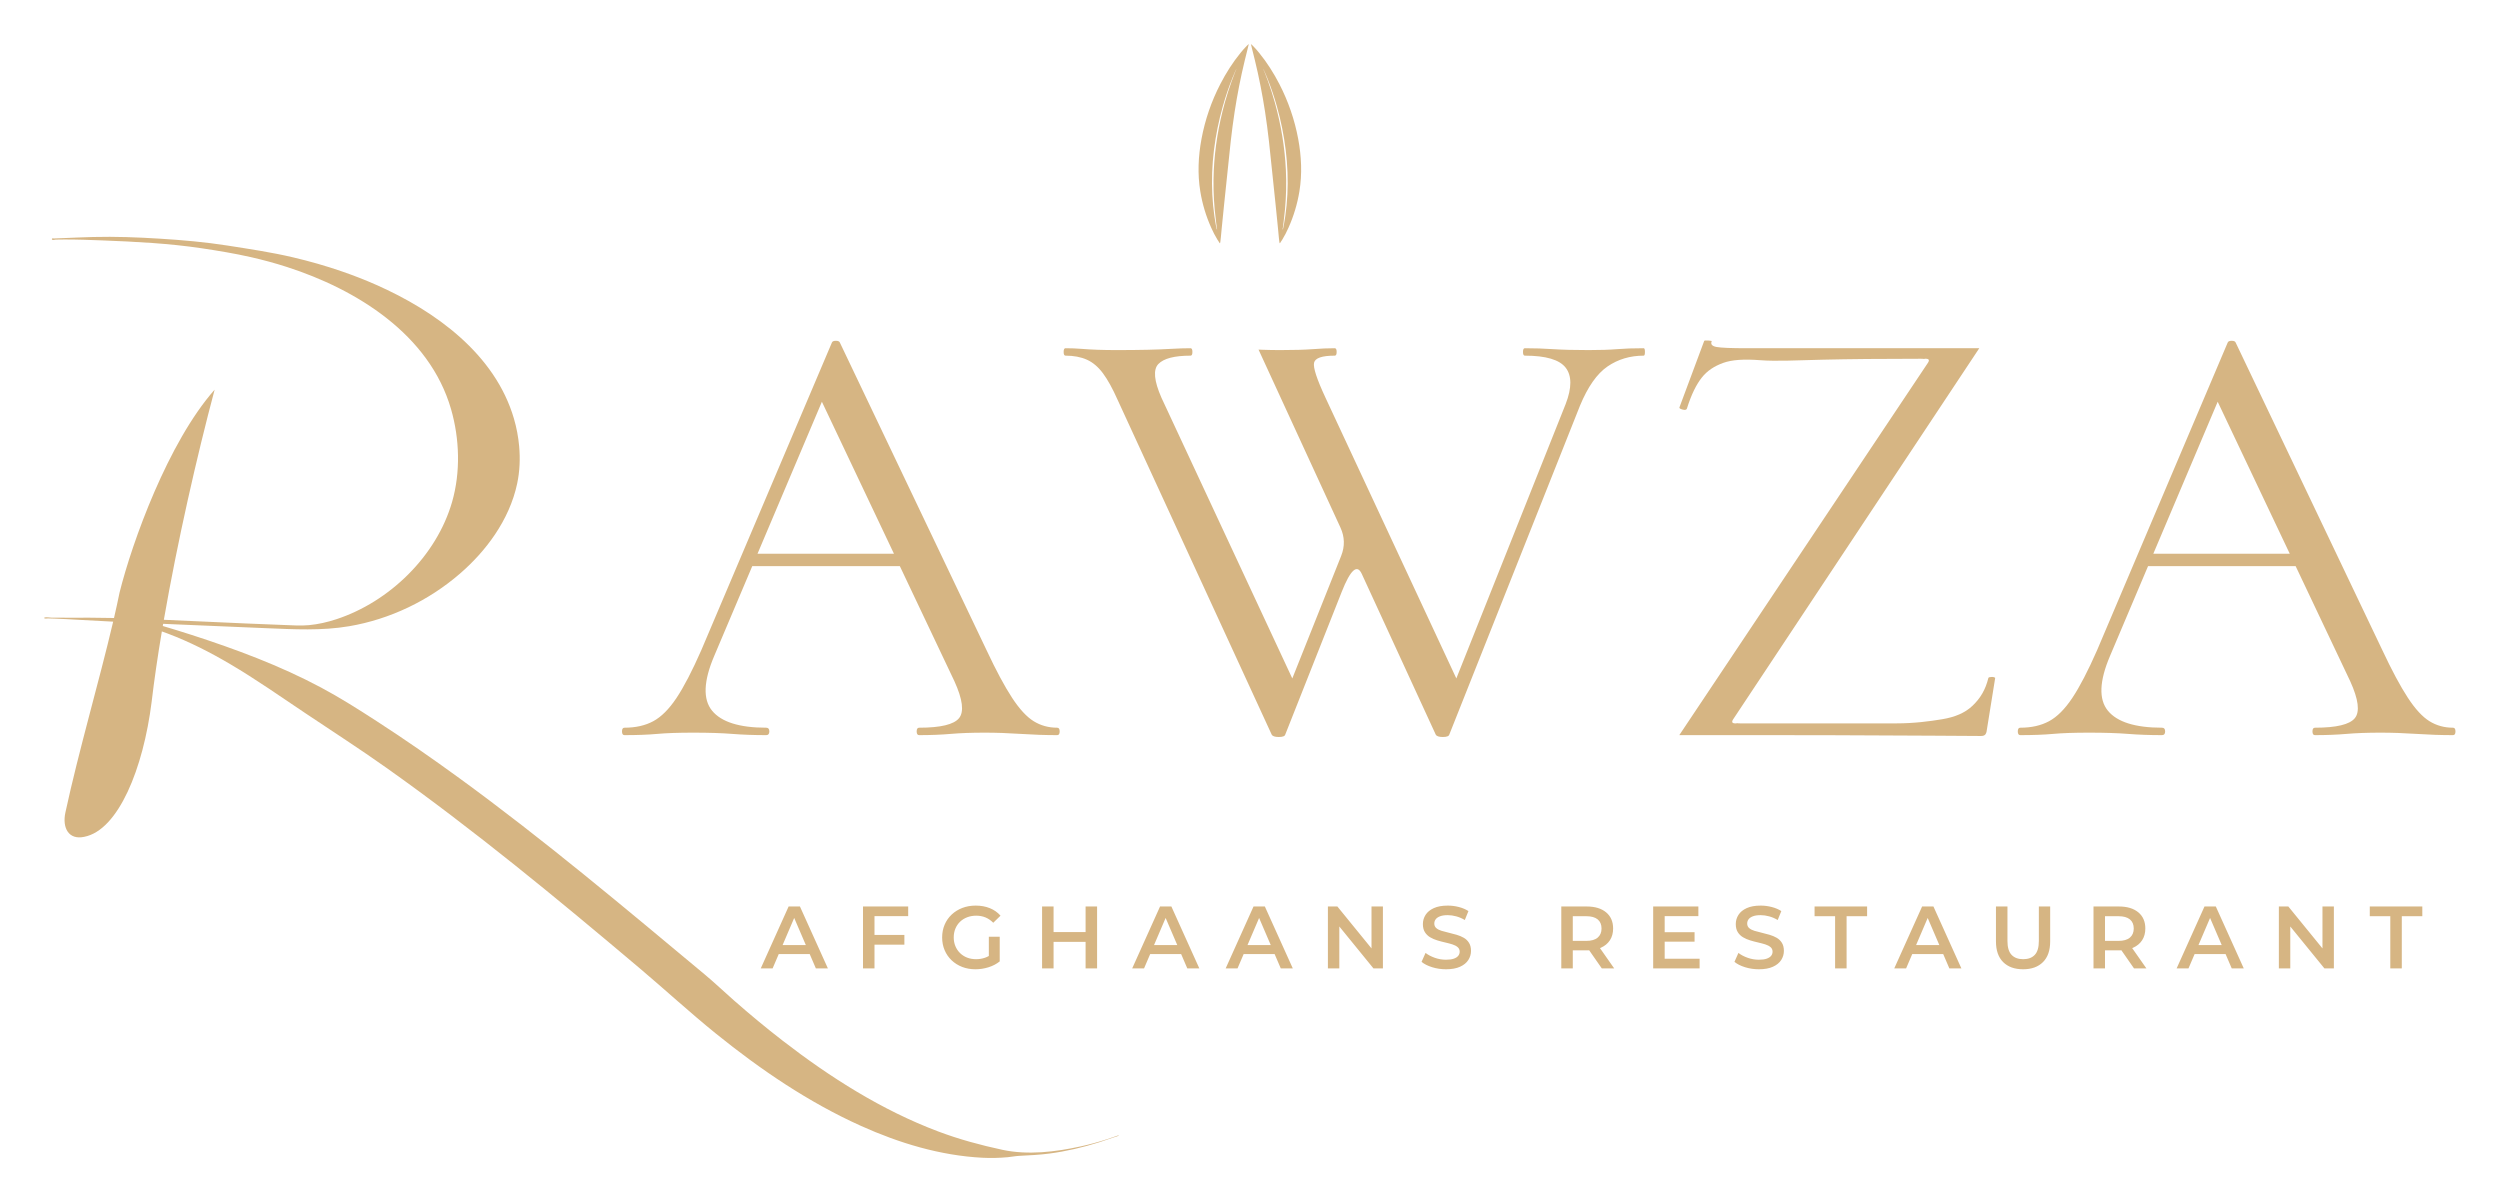
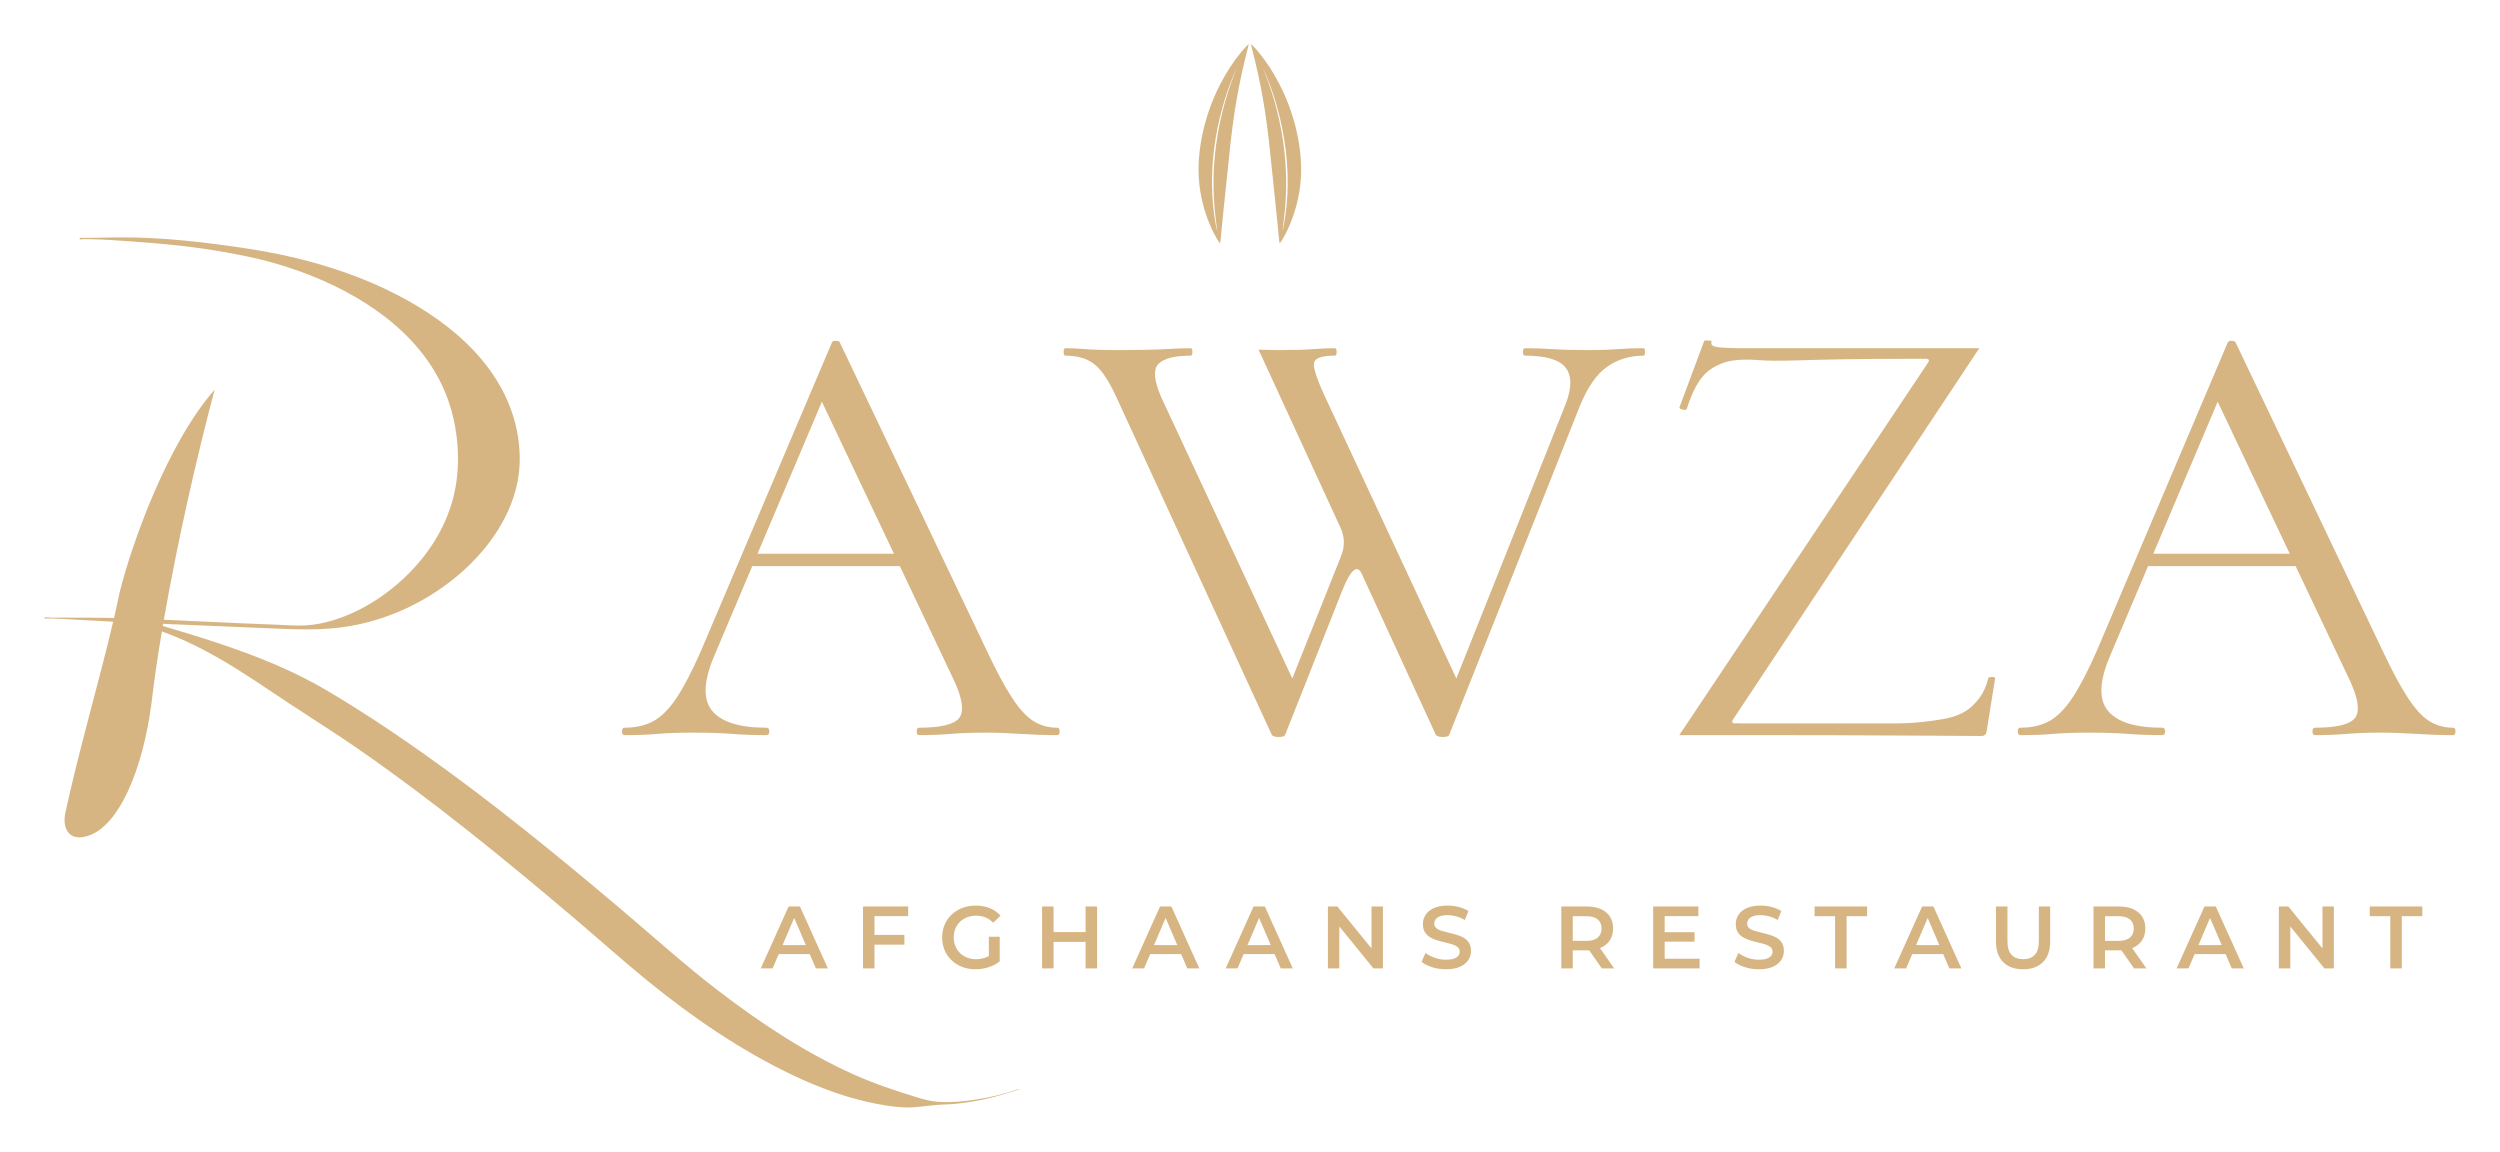
- <svg xmlns="http://www.w3.org/2000/svg" version="1.1" viewBox="0 0 4523 2176" width="1130.75px" height="544px">
+ <svg xmlns="http://www.w3.org/2000/svg" version="1.1" viewBox="0 0 4523 2084" width="1130.75px" height="521px">
  <g id="SYMBOL">
    <path id="LANCET" fill="#D6B583" fill-rule="nonzero" d="M2207.22,440c-0.88,0.13 -1.18,-1.32 -1.72,-2.02c-0.75,-0.97 -2.14,-3.14 -2.79,-4.18c-4.34,-6.95 -8.01,-14.33 -11.37,-21.79c-9.39,-20.86 -16.05,-43 -19.74,-65.58c-5.19,-31.71 -3.7,-63.67 2.16,-95.18c6.41,-34.48 17.94,-67.99 34.03,-99.14c10.28,-19.9 22.36,-39.02 36.53,-56.39c3.51,-4.3 7.13,-8.56 11.07,-12.47c0.12,-0.11 3.4,-3.37 3.67,-3.24c0.7,0.33 -0.26,1.53 -0.41,2.29c-0.19,0.93 -0.82,3.55 -1.04,4.47c-1.79,7.38 -3.7,14.74 -5.49,22.12c-7.52,30.91 -13.6,62.13 -18.45,93.57c-5.42,35.13 -9.01,70.43 -12.56,105.78c-2.12,21.07 -4.39,42.12 -6.6,63.17c-1.43,13.64 -2.8,27.29 -4.12,40.94c-0.89,9.19 -2.38,27.53 -3.17,27.65zM2201.7,415.1c0.8,-0.08 -0.07,-1.6 -0.14,-2.4c-0.29,-3.2 -0.83,-6.39 -1.24,-9.57c-1.04,-8.03 -1.97,-16.07 -2.7,-24.13c-2.16,-23.68 -2.74,-47.51 -1.61,-71.27c1.97,-41.19 8.8,-82.26 19.9,-121.96c3.74,-13.37 7.99,-26.6 12.73,-39.66c1.66,-4.57 3.39,-9.12 5.15,-13.65c0.01,-0.02 1.76,-4.5 1.76,-4.52c0.28,-0.76 1.58,-2 0.82,-2.28c-0.11,-0.04 -2.05,4.39 -2.06,4.41c-1.63,3.71 -3.19,7.46 -4.7,11.23c-6.71,16.73 -12.47,33.84 -17.35,51.18c-14.56,51.72 -21.69,105.93 -18.94,159.66c0.67,13.07 1.9,26.12 3.77,39.08c1.15,7.97 3.78,23.97 4.59,23.88zM2312.06,412.36c-1.33,-13.65 -2.7,-27.3 -4.12,-40.94c-2.2,-21.06 -4.48,-42.11 -6.6,-63.17c-3.55,-35.36 -7.14,-70.65 -12.56,-105.78c-4.85,-31.44 -10.93,-62.66 -18.45,-93.57c-1.79,-7.38 -3.7,-14.74 -5.49,-22.12c-0.22,-0.92 -0.86,-3.54 -1.04,-4.47c-0.15,-0.76 -1.11,-1.96 -0.41,-2.29c0.27,-0.13 3.55,3.13 3.67,3.24c3.94,3.92 7.57,8.17 11.07,12.47c14.16,17.37 26.25,36.49 36.53,56.39c16.09,31.16 27.61,64.67 34.03,99.14c5.86,31.51 7.36,63.47 2.16,95.18c-3.7,22.57 -10.35,44.72 -19.74,65.58c-3.36,7.46 -7.03,14.84 -11.37,21.79c-0.65,1.04 -2.04,3.21 -2.79,4.18c-0.54,0.7 -0.85,2.15 -1.72,2.02c-0.79,-0.12 -2.27,-18.46 -3.17,-27.65zM2325.34,391.22c1.87,-12.96 3.11,-26.01 3.77,-39.08c2.74,-53.73 -4.39,-107.93 -18.94,-159.66c-4.88,-17.35 -10.64,-34.46 -17.35,-51.18c-1.51,-3.77 -3.07,-7.52 -4.7,-11.23c-0.01,-0.01 -1.95,-4.45 -2.06,-4.41c-0.76,0.28 0.54,1.52 0.82,2.28c0.01,0.02 1.76,4.5 1.76,4.52c1.77,4.53 3.49,9.08 5.15,13.65c4.74,13.05 9,26.28 12.73,39.66c11.1,39.7 17.93,80.78 19.9,121.96c1.13,23.76 0.55,47.58 -1.61,71.27c-0.73,8.06 -1.66,16.11 -2.7,24.13c-0.41,3.18 -0.95,6.37 -1.24,9.57c-0.07,0.8 -0.94,2.32 -0.14,2.4c0.81,0.08 3.44,-15.91 4.59,-23.88z" />
  </g>
  <g id="WORDMARK">
-     <path id="LETTER_R" fill="#D6B583" fill-rule="nonzero" d="M100.82,433.48c-2.16,0.05 -4.63,1.3 -6.47,0.18c-0.6,-0.36 -0.63,-1.7 -0.06,-2.1c0.89,-0.62 2.16,-0.07 3.24,-0.11c4.31,-0.15 8.63,-0.31 12.94,-0.49c19.43,-0.78 38.86,-1.69 58.3,-2.19c39.99,-1.03 80.04,0.54 119.95,3.01c41.03,2.54 82.17,6.09 122.8,12.47c39.81,6.25 79.54,12.13 118.8,21.37c29.92,7.04 59.52,15.48 88.57,25.52c20.97,7.24 41.67,15.31 61.96,24.29c106.6,47.18 214.9,124.96 249.01,242.12c4.72,16.21 7.87,32.86 9.39,49.67c2.05,22.61 1.12,45.35 -3.57,67.59c-6.97,33.08 -21.4,64.27 -40.21,92.25c-17.74,26.37 -39.38,50.04 -63.4,70.82c-56.5,48.89 -126.56,82.49 -200.26,95.07c-49.89,8.51 -100.28,5.56 -150.57,3.55c-60.37,-2.42 -120.73,-5.12 -181.1,-7.65c-1.66,-0.07 -3.32,-0.14 -4.98,-0.21c-0.22,1.31 -0.45,2.62 -0.67,3.92c17.36,5.15 34.67,10.46 51.91,16.03c80.13,25.92 159.9,55.54 234.33,95.24c34.6,18.45 67.79,39.57 100.7,60.85c51.19,33.11 101.25,67.94 150.52,103.83c152.88,111.38 297.47,233.21 442.71,354.21c18.28,15.23 35.53,31.72 53.4,47.42c28.58,25.1 57.86,49.41 87.95,72.67c85.98,66.46 179.38,125.76 281.43,164.23c37.77,14.24 76.59,24.71 116.03,33.18c46.21,9.93 96.13,3.86 141.95,-6.21c15.58,-3.42 30.97,-7.65 46.15,-12.54c5.43,-1.75 10.82,-3.58 16.2,-5.48c1.07,-0.38 2.15,-0.76 3.22,-1.15c1.09,-0.39 4.43,-1.11 3.44,-0.51c-2.66,1.64 -6.71,2.44 -9.66,3.49c-8.6,3.05 -17.25,5.98 -25.95,8.73c-29.45,9.3 -59.57,16.41 -90.2,20.46c-18.26,2.41 -36.47,3.19 -54.84,4.17c-6.95,0.37 -13.85,1.81 -20.78,2.45c-15.15,1.39 -30.36,1.75 -45.56,0.97c-76.26,-3.92 -150.69,-26.5 -219.99,-57.72c-94.67,-42.65 -181.46,-101.67 -262.03,-166.75c-47.03,-37.99 -91.56,-79.03 -137.76,-118.04c-149.03,-125.85 -299.71,-250.39 -458.94,-363.24c-47.9,-33.95 -97.2,-65.66 -145.95,-98.33c-45.08,-30.21 -89.55,-61.41 -136.32,-88.99c-36.13,-21.31 -73.65,-40.42 -112.93,-55.26c-3.55,-1.34 -7.12,-2.64 -10.7,-3.9c-7.51,44.76 -13.83,87.84 -18.51,127.63c-15,120 -60,232 -122,244c-28,6 -40,-16 -34,-44c23.98,-111.32 61.15,-237.31 86.41,-345.31c-21,-1 -41.99,-2.09 -62.99,-3.35c-14,-0.84 -28.01,-1.61 -42.03,-2.12c-4.31,-0.16 -8.63,-0.29 -12.94,-0.39c-2.16,-0.05 -4.51,0.76 -6.47,-0.13c-0.42,-0.19 -0.4,-1.22 0.03,-1.4c2.99,-1.24 9.65,0.13 12.95,0.16c9.71,0.09 19.43,0.11 29.14,0.1c26.99,-0.01 53.98,-0.2 80.97,0.49c0.96,0.02 1.91,0.05 2.87,0.08c3.65,-15.82 7.03,-31.23 10.07,-46.14c23,-92 88,-272 172,-367c-32.1,120.36 -67.39,275.31 -91.89,416.33c49.85,2.11 99.7,4.62 149.53,6.7c22.63,0.94 45.27,1.86 67.9,2.72c14.97,0.56 30.03,1.66 44.98,0.29c16.92,-1.55 33.63,-5.44 49.76,-10.73c96.09,-31.56 181.25,-114.41 209.36,-212.34c15.48,-53.93 13.55,-114.04 -1.94,-167.75c-38.94,-134.97 -170.75,-216.61 -297.24,-257.29c-21.38,-6.88 -43.07,-12.76 -64.97,-17.73c-29.26,-6.64 -59.15,-11.56 -88.82,-15.99c-59.75,-8.92 -119.81,-11.95 -180.1,-14.27c-22.62,-0.87 -45.25,-1.7 -67.9,-1.66c-5.39,0.01 -10.79,0.07 -16.18,0.2z" />
+     <path id="LETTER_R" fill="#D6B583" fill-rule="nonzero" d="M150.63,432.62c-2.1,0 -4.55,1.17 -6.3,0.02c-0.58,-0.39 -0.58,-1.71 0,-2.1c0.87,-0.59 2.1,-0.02 3.15,-0.03c4.21,-0.04 8.41,-0.1 12.62,-0.16c18.95,-0.29 37.89,-0.78 56.84,-0.88c78.2,-0.42 155.82,8.92 232.98,20.66c36.78,5.6 73.29,13.09 109.23,22.74c29.02,7.79 57.67,16.97 85.72,27.72c18.25,6.99 36.24,14.65 53.88,23.05c102.49,48.75 204.21,127.56 233.49,242.6c4.38,17.2 7,34.86 7.82,52.59c1.08,23.5 -1.42,46.89 -7.67,69.58c-9,32.67 -25.04,63.11 -45.12,90.3c-18.27,24.73 -39.94,46.91 -63.73,66.36c-54.54,44.61 -120.62,75.44 -190.08,87.59c-50.7,8.87 -101.94,5.85 -153.07,3.8c-60.92,-2.44 -121.82,-5.17 -182.74,-7.72c-0.82,-0.03 -1.64,-0.07 -2.47,-0.1c-0.22,1.3 -0.45,2.6 -0.67,3.89c14.78,4.31 29.53,8.68 44.24,13.22c72.28,22.31 144.65,46.88 212.19,81.28c29.56,15.05 57.92,32.44 86.04,49.98c44.73,27.91 88.46,57.38 131.45,87.89c123.32,87.52 240.65,183.23 356,280.91c58.74,49.74 115.82,101.38 177.03,148.11c76.01,58.03 156.78,111.45 244.29,150.58c36.53,16.34 74.25,28.84 112.47,40.53c12.34,3.77 25.86,7.55 38.79,8.38c29.05,1.86 59.68,-1.98 88.15,-7.5c13.04,-2.52 25.95,-5.7 38.67,-9.51c4.9,-1.47 9.76,-3.03 14.6,-4.69c0.97,-0.33 1.93,-0.67 2.9,-1.01c0.98,-0.35 3.99,-0.92 3.11,-0.36c-2.32,1.47 -6.09,2.16 -8.69,3.05c-7.75,2.65 -15.56,5.12 -23.42,7.4c-26.6,7.72 -53.86,13.23 -81.43,16.03c-11.29,1.15 -22.57,1.31 -33.88,2.07c-20.18,1.35 -39.65,5.45 -60.04,4.64c-23.15,-0.92 -46.41,-5.09 -68.95,-10.28c-46.26,-10.65 -90.9,-27.69 -133.72,-48.04c-93.92,-44.63 -181.73,-104.79 -262.26,-170.33c-45.21,-36.8 -88.65,-75.88 -133.11,-113.59c-124.7,-105.75 -251.62,-209.41 -385.88,-302.87c-42.32,-29.46 -85.94,-56.79 -128.97,-85.17c-41.46,-27.35 -82.27,-55.77 -125.28,-80.67c-31.7,-18.35 -64.57,-34.74 -98.89,-47.6c-2.35,-0.88 -4.71,-1.74 -7.08,-2.58c-7.5,44.75 -13.83,87.82 -18.51,127.6c-15,120 -60,232 -122,244c-28,6 -40,-16 -34,-44c23.97,-111.31 61.14,-237.28 86.4,-345.27c-21.52,-1.01 -43.04,-2.13 -64.56,-3.43c-13.64,-0.83 -27.29,-1.59 -40.94,-2.09c-4.2,-0.15 -8.4,-0.28 -12.61,-0.38c-2.1,-0.05 -4.4,0.76 -6.3,-0.13c-0.42,-0.2 -0.4,-1.22 0.03,-1.4c2.87,-1.22 9.44,0.13 12.61,0.15c8.41,0.07 16.82,0.09 25.24,0.09c26.3,-0.02 52.59,-0.27 78.89,0.33c3.07,0.07 6.13,0.14 9.2,0.22c3.65,-15.8 7.03,-31.2 10.06,-46.09c23,-92 88,-272 172,-367c-32.09,120.35 -67.38,275.28 -91.89,416.29c44.61,1.93 89.22,4.2 133.81,6.08c24.15,1.02 48.3,2.02 72.46,2.95c16.66,0.64 33.53,2.07 50.19,1.15c17.57,-0.96 35,-4.69 51.77,-9.91c28.28,-8.81 55.06,-22.25 79.67,-38.66c61.72,-41.16 112.87,-102.81 133.58,-174.79c14.18,-49.3 13.55,-103.42 1.93,-153.18c-3.84,-16.47 -9.1,-32.61 -15.77,-48.16c-45.97,-107.1 -152.08,-175.51 -257.76,-214.37c-19.52,-7.18 -39.37,-13.47 -59.43,-18.95c-25.28,-6.91 -50.8,-11.88 -76.55,-16.62c-58.97,-10.87 -118.12,-16.24 -177.87,-20.43c-22,-1.54 -44.02,-3.04 -66.07,-3.57c-5.25,-0.13 -10.51,-0.2 -15.76,-0.22z" />
    <path id="LETTER_A_1" fill="#D6B583" fill-rule="nonzero" d="M1627.99,1024.25h-267l-68.79,162.4c-19.41,45.55 -20.72,78.59 -3.92,99.12c16.8,20.53 49.47,30.8 98,30.8c3.73,0 5.6,2.24 5.6,6.72c0,4.48 -1.87,6.72 -5.6,6.72c-22.4,0 -42.93,-0.75 -61.6,-2.24c-18.67,-1.49 -42.19,-2.24 -70.56,-2.24c-26.88,0 -48.53,0.75 -64.96,2.24c-16.43,1.49 -36.21,2.24 -59.36,2.24c-2.99,0 -4.48,-2.24 -4.48,-6.72c0,-4.48 1.49,-6.72 4.48,-6.72c20.16,0 37.52,-3.92 52.08,-11.76c14.56,-7.84 28.56,-21.84 42,-42c13.44,-20.16 28.37,-48.91 44.8,-86.24l236.32,-556.64c0.75,-2.24 3.17,-3.36 7.28,-3.36c4.11,0 6.53,1.12 7.28,3.36l265.44,556.64c17.17,36.59 32.48,65.15 45.92,85.68c13.44,20.53 26.51,34.72 39.2,42.56c12.69,7.84 26.88,11.76 42.56,11.76c2.99,0 4.48,2.24 4.48,6.72c0,4.48 -1.49,6.72 -4.48,6.72c-21.65,0 -43.68,-0.75 -66.08,-2.24c-22.4,-1.49 -44.05,-2.24 -64.96,-2.24c-23.89,0 -44.43,0.75 -61.6,2.24c-17.17,1.49 -36.21,2.24 -57.12,2.24c-2.99,0 -4.48,-2.24 -4.48,-6.72c0,-4.48 1.49,-6.72 4.48,-6.72c38.83,0 62.91,-5.79 72.24,-17.36c9.33,-11.57 6.53,-33.79 -8.4,-66.64zM1370.48,1001.85h246.89l-130.4,-275.02z" />
    <path id="LETTER_W" fill="#D6B583" fill-rule="nonzero" d="M2427.58,1070.44l-102.27,258.45c-0.75,2.99 -4.67,4.48 -11.76,4.48c-7.09,0 -11.39,-1.49 -12.88,-4.48l-278.88,-605.92c-8.96,-20.16 -17.73,-36.03 -26.32,-47.6c-8.59,-11.57 -18.29,-19.79 -29.12,-24.64c-10.83,-4.85 -23.71,-7.28 -38.64,-7.28c-2.24,0 -3.36,-2.24 -3.36,-6.72c0,-4.48 1.12,-6.72 3.36,-6.72c9.71,0 19.23,0.37 28.56,1.12c9.33,0.75 19.23,1.31 29.68,1.68c10.45,0.37 21.65,0.56 33.6,0.56c21.65,0 40.51,-0.19 56.56,-0.56c16.05,-0.37 30.43,-0.93 43.12,-1.68c12.69,-0.75 24.27,-1.12 34.72,-1.12c2.24,0 3.36,2.24 3.36,6.72c0,4.48 -1.12,6.72 -3.36,6.72c-29.12,0 -48.53,5.04 -58.24,15.12c-9.71,10.08 -7.84,30.43 5.6,61.04l236.71,507.84l88.4,-221.67c6.91,-17.34 6.47,-34.49 -1.34,-51.44l-106.49,-231.36c-1.14,-2.55 -2.29,-5.04 -3.43,-7.46l-38.21,-83.02c2.47,0.12 4.96,0.22 7.48,0.31c10.08,0.37 20.72,0.56 31.92,0.56c24.64,0 44.24,-0.56 58.8,-1.68c14.56,-1.12 27.81,-1.68 39.76,-1.68c2.24,0 3.36,2.24 3.36,6.72c0,4.48 -1.12,6.72 -3.36,6.72c-23.15,0 -35.65,4.29 -37.52,12.88c-1.87,8.59 5.04,29.68 20.72,63.28l236.69,507.81l197.87,-496.61c11.2,-29.12 11.2,-50.96 0,-65.52c-11.2,-14.56 -35.84,-21.84 -73.92,-21.84c-2.24,0 -3.36,-2.24 -3.36,-6.72c0,-4.48 1.12,-6.72 3.36,-6.72c17.17,0 34.16,0.56 50.96,1.68c16.8,1.12 38.27,1.68 64.4,1.68c20.91,0 38.08,-0.56 51.52,-1.68c13.44,-1.12 29.49,-1.68 48.16,-1.68c1.49,0 2.24,2.24 2.24,6.72c0,4.48 -0.75,6.72 -2.24,6.72c-24.64,0 -46.48,6.53 -65.52,19.6c-19.04,13.07 -35.65,36.77 -49.84,71.12l-236.32,594.72c-0.75,2.99 -4.67,4.48 -11.76,4.48c-7.09,0 -11.39,-1.49 -12.88,-4.48l-133.8,-290.71c-8.36,-18.17 -20.39,-7.42 -36.09,32.26z" />
    <path id="LETTER_Z" fill="#D6B583" fill-rule="nonzero" d="M3481.6,649.5c-1.5,-0.3 -3.6,-0.44 -6.29,-0.44c-70.93,0 -129.92,0.56 -176.96,1.68c-47.04,1.12 -84.93,3.19 -113.68,0.95c-28.75,-2.24 -51.15,-0.95 -67.2,4.91c-16.05,5.86 -28.93,14.24 -38.64,26.6c-9.71,12.36 -18.67,29.85 -26.88,56c-0.75,2.38 -3.36,2.99 -7.84,1.79c-3.84,-1.03 -5.76,-2.19 -5.76,-3.49c0,-0.22 0.05,-0.44 0.16,-0.66l44.8,-120.25c0.75,-0.6 3.36,-0.75 7.84,-0.45c4.48,0.3 6.35,0.75 5.6,1.34c-2.24,5.38 0.75,8.81 8.96,10.3c8.21,1.49 26.51,2.24 54.88,2.24c44.8,0 99.68,0 164.64,0c47.63,0 104.09,0 169.38,0h86.28l-445.21,671.26c-3.32,5 -1.97,7.5 4.03,7.5h2l0.32,-0.48c1.5,0.29 3.58,0.44 6.25,0.44c61.23,0 116.11,0 164.64,0c48.53,0 87.73,0 117.6,0c32.85,0 60.67,-3.74 83.44,-7.54c22.77,-3.8 41.07,-11.29 54.88,-24.49c13.81,-13.2 23.33,-28.62 28.56,-50.32c0.75,-1.08 2.99,-1.68 6.72,-1.68c3.73,0 5.6,1.68 5.6,1.68l-15.68,97.54c0,0 -0.75,3.17 -2.24,4.95c-1.49,1.78 -4.11,2.67 -7.84,2.67c-55.25,-0.51 -113.68,-0.59 -175.28,-0.96c-61.6,-0.37 -123.2,-0.56 -184.8,-0.56c-32.88,0 -64.97,0 -96.26,0h-89.26v-0.29l449.58,-673.23c3.33,-4.99 2,-7.48 -4,-7.48h-2.01z" />
    <path id="LETTER_A_2" fill="#D6B583" fill-rule="nonzero" d="M4153.27,1024.25h-267l-68.79,162.4c-19.41,45.55 -20.72,78.59 -3.92,99.12c16.8,20.53 49.47,30.8 98,30.8c3.73,0 5.6,2.24 5.6,6.72c0,4.48 -1.87,6.72 -5.6,6.72c-22.4,0 -42.93,-0.75 -61.6,-2.24c-18.67,-1.49 -42.19,-2.24 -70.56,-2.24c-26.88,0 -48.53,0.75 -64.96,2.24c-16.43,1.49 -36.21,2.24 -59.36,2.24c-2.99,0 -4.48,-2.24 -4.48,-6.72c0,-4.48 1.49,-6.72 4.48,-6.72c20.16,0 37.52,-3.92 52.08,-11.76c14.56,-7.84 28.56,-21.84 42,-42c13.44,-20.16 28.37,-48.91 44.8,-86.24l236.32,-556.64c0.75,-2.24 3.17,-3.36 7.28,-3.36c4.11,0 6.53,1.12 7.28,3.36l265.44,556.64c17.17,36.59 32.48,65.15 45.92,85.68c13.44,20.53 26.51,34.72 39.2,42.56c12.69,7.84 26.88,11.76 42.56,11.76c2.99,0 4.48,2.24 4.48,6.72c0,4.48 -1.49,6.72 -4.48,6.72c-21.65,0 -43.68,-0.75 -66.08,-2.24c-22.4,-1.49 -44.05,-2.24 -64.96,-2.24c-23.89,0 -44.43,0.75 -61.6,2.24c-17.17,1.49 -36.21,2.24 -57.12,2.24c-2.99,0 -4.48,-2.24 -4.48,-6.72c0,-4.48 1.49,-6.72 4.48,-6.72c38.83,0 62.91,-5.79 72.24,-17.36c9.33,-11.57 6.53,-33.79 -8.4,-66.64zM3895.76,1001.85h246.89l-130.4,-275.02z" />
  </g>
  <g id="DESCRIPTOR">
-     <path id="DESCRIPTOR" fill="#D6B583" fill-rule="nonzero" d="M1397.81,1752.01h-21.44l50.4,-112h20.48l50.56,112h-21.76l-11.13,-25.92h-56.02zM1457.91,1709.77l-21.05,-49.02l-20.97,49.02zM1582.13,1752.01h-20.8v-112h81.76v17.44h-60.96v34.08h54.08v17.6l-54.08,0zM1764.85,1753.61c-8.75,0 -16.77,-1.41 -24.08,-4.24c-7.31,-2.83 -13.68,-6.83 -19.12,-12c-5.44,-5.17 -9.65,-11.28 -12.64,-18.32c-2.99,-7.04 -4.48,-14.72 -4.48,-23.04c0,-8.32 1.49,-16 4.48,-23.04c2.99,-7.04 7.23,-13.15 12.72,-18.32c5.49,-5.17 11.92,-9.17 19.28,-12c7.36,-2.83 15.41,-4.24 24.16,-4.24c9.49,0 18.05,1.55 25.68,4.64c7.63,3.09 14.05,7.63 19.28,13.6l-13.12,12.8c-4.37,-4.37 -9.09,-7.6 -14.16,-9.68c-5.07,-2.08 -10.64,-3.12 -16.72,-3.12c-5.87,0 -11.31,0.96 -16.32,2.88c-5.01,1.92 -9.33,4.64 -12.96,8.16c-3.63,3.52 -6.43,7.68 -8.4,12.48c-1.97,4.8 -2.96,10.08 -2.96,15.84c0,5.65 0.99,10.88 2.96,15.68c1.97,4.8 4.77,8.99 8.4,12.56c3.63,3.57 7.89,6.32 12.8,8.24c4.91,1.92 10.35,2.88 16.32,2.88c5.55,0 10.91,-0.88 16.08,-2.64c2.37,-0.81 4.69,-1.86 6.96,-3.18v-34.82h19.68v44.64c-5.87,4.69 -12.67,8.24 -20.4,10.64c-7.73,2.4 -15.55,3.6 -23.44,3.6zM1984.85,1752.01h-20.8v-48h-57.92v48h-20.8v-112h20.8v46.24h57.92v-46.24h20.8zM2069.81,1752.01h-21.44l50.4,-112h20.48l50.56,112h-21.76l-11.13,-25.92h-56.02zM2129.91,1709.77l-21.05,-49.02l-20.97,49.02zM2238.93,1752.01h-21.44l50.4,-112h20.48l50.56,112h-21.76l-11.13,-25.92l-56.02,0zM2299.03,1709.77l-21.05,-49.02l-20.97,49.02zM2423.09,1752.01h-20.64v-112h17.12l61.76,75.83v-75.83h20.64v112h-17.12l-61.76,-75.83zM2616.05,1753.61c-8.75,0 -17.12,-1.25 -25.12,-3.76c-8,-2.51 -14.35,-5.73 -19.04,-9.68l7.2,-16.16c4.48,3.52 10.03,6.45 16.64,8.8c6.61,2.35 13.39,3.52 20.32,3.52c5.87,0 10.61,-0.64 14.24,-1.92c3.63,-1.28 6.29,-3.01 8,-5.2c1.71,-2.19 2.56,-4.67 2.56,-7.44c0,-3.41 -1.23,-6.16 -3.68,-8.24c-2.45,-2.08 -5.63,-3.73 -9.52,-4.96c-3.89,-1.23 -8.21,-2.37 -12.96,-3.44c-4.75,-1.07 -9.49,-2.32 -14.24,-3.76c-4.75,-1.44 -9.07,-3.31 -12.96,-5.6c-3.89,-2.29 -7.07,-5.36 -9.52,-9.2c-2.45,-3.84 -3.68,-8.75 -3.68,-14.72c0,-6.08 1.63,-11.65 4.88,-16.72c3.25,-5.07 8.21,-9.12 14.88,-12.16c6.67,-3.04 15.12,-4.56 25.36,-4.56c6.72,0 13.39,0.85 20,2.56c6.61,1.71 12.37,4.16 17.28,7.36l-6.56,16.16c-5.01,-2.99 -10.19,-5.2 -15.52,-6.64c-5.33,-1.44 -10.45,-2.16 -15.36,-2.16c-5.76,0 -10.43,0.69 -14,2.08c-3.57,1.39 -6.19,3.2 -7.84,5.44c-1.65,2.24 -2.48,4.8 -2.48,7.68c0,3.41 1.2,6.16 3.6,8.24c2.4,2.08 5.55,3.71 9.44,4.88c3.89,1.17 8.24,2.32 13.04,3.44c4.8,1.12 9.57,2.37 14.32,3.76c4.75,1.39 9.07,3.2 12.96,5.44c3.89,2.24 7.04,5.28 9.44,9.12c2.4,3.84 3.6,8.69 3.6,14.56c0,5.97 -1.63,11.49 -4.88,16.56c-3.25,5.07 -8.24,9.12 -14.96,12.16c-6.72,3.04 -15.2,4.56 -25.44,4.56zM2845.49,1752.01h-20.8v-112h45.92c14.93,0 26.64,3.52 35.12,10.56c8.48,7.04 12.72,16.8 12.72,29.28c0,8.21 -1.92,15.28 -5.76,21.2c-3.84,5.92 -9.31,10.45 -16.4,13.6c-0.53,0.24 -1.07,0.46 -1.62,0.68l25.7,36.68h-22.4l-22.82,-32.75c-1.43,0.07 -2.89,0.11 -4.38,0.11h-25.28zM2845.49,1657.61v44.64h24.32c9.17,0 16.08,-1.97 20.72,-5.92c4.64,-3.95 6.96,-9.44 6.96,-16.48c0,-7.15 -2.32,-12.64 -6.96,-16.48c-4.64,-3.84 -11.55,-5.76 -20.72,-5.76zM3074.93,1752.01h-84v-112h81.76v17.44h-60.96v29.12h54.08v17.12h-54.08v30.88h63.2zM3182.13,1753.61c-8.75,0 -17.12,-1.25 -25.12,-3.76c-8,-2.51 -14.35,-5.73 -19.04,-9.68l7.2,-16.16c4.48,3.52 10.03,6.45 16.64,8.8c6.61,2.35 13.39,3.52 20.32,3.52c5.87,0 10.61,-0.64 14.24,-1.92c3.63,-1.28 6.29,-3.01 8,-5.2c1.71,-2.19 2.56,-4.67 2.56,-7.44c0,-3.41 -1.23,-6.16 -3.68,-8.24c-2.45,-2.08 -5.63,-3.73 -9.52,-4.96c-3.89,-1.23 -8.21,-2.37 -12.96,-3.44c-4.75,-1.07 -9.49,-2.32 -14.24,-3.76c-4.75,-1.44 -9.07,-3.31 -12.96,-5.6c-3.89,-2.29 -7.07,-5.36 -9.52,-9.2c-2.45,-3.84 -3.68,-8.75 -3.68,-14.72c0,-6.08 1.63,-11.65 4.88,-16.72c3.25,-5.07 8.21,-9.12 14.88,-12.16c6.67,-3.04 15.12,-4.56 25.36,-4.56c6.72,0 13.39,0.85 20,2.56c6.61,1.71 12.37,4.16 17.28,7.36l-6.56,16.16c-5.01,-2.99 -10.19,-5.2 -15.52,-6.64c-5.33,-1.44 -10.45,-2.16 -15.36,-2.16c-5.76,0 -10.43,0.69 -14,2.08c-3.57,1.39 -6.19,3.2 -7.84,5.44c-1.65,2.24 -2.48,4.8 -2.48,7.68c0,3.41 1.2,6.16 3.6,8.24c2.4,2.08 5.55,3.71 9.44,4.88c3.89,1.17 8.24,2.32 13.04,3.44c4.8,1.12 9.57,2.37 14.32,3.76c4.75,1.39 9.07,3.2 12.96,5.44c3.89,2.24 7.04,5.28 9.44,9.12c2.4,3.84 3.6,8.69 3.6,14.56c0,5.97 -1.63,11.49 -4.88,16.56c-3.25,5.07 -8.24,9.12 -14.96,12.16c-6.72,3.04 -15.2,4.56 -25.44,4.56zM3340.85,1752.01h-20.8v-94.4h-37.12v-17.6h95.04v17.6h-37.12zM3448.53,1752.01h-21.44l50.4,-112h20.48l50.56,112h-21.76l-11.13,-25.92l-56.02,0zM3508.63,1709.77l-21.05,-49.02l-20.97,49.02zM3660.21,1753.61c-15.36,0 -27.39,-4.32 -36.08,-12.96c-8.69,-8.64 -13.04,-21.12 -13.04,-37.44v-63.2h20.8v62.4c0,11.52 2.48,19.89 7.44,25.12c4.96,5.23 11.97,7.84 21.04,7.84c9.07,0 16.05,-2.61 20.96,-7.84c4.91,-5.23 7.36,-13.6 7.36,-25.12v-62.4h20.48v63.2c0,16.32 -4.35,28.8 -13.04,37.44c-8.69,8.64 -20.67,12.96 -35.92,12.96zM3808.37,1752.01h-20.8v-112h45.92c14.93,0 26.64,3.52 35.12,10.56c8.48,7.04 12.72,16.8 12.72,29.28c0,8.21 -1.92,15.28 -5.76,21.2c-3.84,5.92 -9.31,10.45 -16.4,13.6c-0.53,0.24 -1.07,0.46 -1.62,0.68l25.7,36.68h-22.4l-22.82,-32.75c-1.43,0.07 -2.89,0.11 -4.38,0.11h-25.28zM3808.37,1657.61v44.64h24.32c9.17,0 16.08,-1.97 20.72,-5.92c4.64,-3.95 6.96,-9.44 6.96,-16.48c0,-7.15 -2.32,-12.64 -6.96,-16.48c-4.64,-3.84 -11.55,-5.76 -20.72,-5.76zM3959.41,1752.01h-21.44l50.4,-112h20.48l50.56,112h-21.76l-11.13,-25.92l-56.02,0zM4019.51,1709.77l-21.05,-49.02l-20.97,49.02zM4143.57,1752.01h-20.64v-112h17.12l61.76,75.83v-75.83h20.64v112h-17.12l-61.76,-75.83zM4345.33,1752.01h-20.8v-94.4h-37.12v-17.6h95.04v17.6h-37.12z" />
+     <path id="DESCRIPTOR" fill="#D6B583" fill-rule="nonzero" d="M1397.81,1752.01h-21.44l50.4,-112h20.48l50.56,112h-21.76l-11.13,-25.92h-56.02zM1457.9,1709.77l-21.05,-49.02l-20.97,49.02zM1582.13,1752.01h-20.8v-112h81.76v17.44h-60.96v34.08h54.08v17.6l-54.08,0zM1764.85,1753.61c-8.75,0 -16.77,-1.41 -24.08,-4.24c-7.31,-2.83 -13.68,-6.83 -19.12,-12c-5.44,-5.17 -9.65,-11.28 -12.64,-18.32c-2.99,-7.04 -4.48,-14.72 -4.48,-23.04c0,-8.32 1.49,-16 4.48,-23.04c2.99,-7.04 7.23,-13.15 12.72,-18.32c5.49,-5.17 11.92,-9.17 19.28,-12c7.36,-2.83 15.41,-4.24 24.16,-4.24c9.49,0 18.05,1.55 25.68,4.64c7.63,3.09 14.05,7.63 19.28,13.6l-13.12,12.8c-4.37,-4.37 -9.09,-7.6 -14.16,-9.68c-5.07,-2.08 -10.64,-3.12 -16.72,-3.12c-5.87,0 -11.31,0.96 -16.32,2.88c-5.01,1.92 -9.33,4.64 -12.96,8.16c-3.63,3.52 -6.43,7.68 -8.4,12.48c-1.97,4.8 -2.96,10.08 -2.96,15.84c0,5.65 0.99,10.88 2.96,15.68c1.97,4.8 4.77,8.99 8.4,12.56c3.63,3.57 7.89,6.32 12.8,8.24c4.91,1.92 10.35,2.88 16.32,2.88c5.55,0 10.91,-0.88 16.08,-2.64c2.37,-0.81 4.69,-1.86 6.96,-3.18v-34.82h19.68v44.64c-5.87,4.69 -12.67,8.24 -20.4,10.64c-7.73,2.4 -15.55,3.6 -23.44,3.6zM1984.85,1752.01h-20.8v-48h-57.92v48h-20.8v-112h20.8v46.24h57.92v-46.24h20.8zM2069.81,1752.01h-21.44l50.4,-112h20.48l50.56,112h-21.76l-11.13,-25.92h-56.02zM2129.9,1709.77l-21.05,-49.02l-20.97,49.02zM2238.93,1752.01h-21.44l50.4,-112h20.48l50.56,112h-21.76l-11.13,-25.92l-56.02,0zM2299.02,1709.77l-21.05,-49.02l-20.97,49.02zM2423.09,1752.01h-20.64v-112h17.12l61.76,75.83v-75.83h20.64v112h-17.12l-61.76,-75.83zM2616.05,1753.61c-8.75,0 -17.12,-1.25 -25.12,-3.76c-8,-2.51 -14.35,-5.73 -19.04,-9.68l7.2,-16.16c4.48,3.52 10.03,6.45 16.64,8.8c6.61,2.35 13.39,3.52 20.32,3.52c5.87,0 10.61,-0.64 14.24,-1.92c3.63,-1.28 6.29,-3.01 8,-5.2c1.71,-2.19 2.56,-4.67 2.56,-7.44c0,-3.41 -1.23,-6.16 -3.68,-8.24c-2.45,-2.08 -5.63,-3.73 -9.52,-4.96c-3.89,-1.23 -8.21,-2.37 -12.96,-3.44c-4.75,-1.07 -9.49,-2.32 -14.24,-3.76c-4.75,-1.44 -9.07,-3.31 -12.96,-5.6c-3.89,-2.29 -7.07,-5.36 -9.52,-9.2c-2.45,-3.84 -3.68,-8.75 -3.68,-14.72c0,-6.08 1.63,-11.65 4.88,-16.72c3.25,-5.07 8.21,-9.12 14.88,-12.16c6.67,-3.04 15.12,-4.56 25.36,-4.56c6.72,0 13.39,0.85 20,2.56c6.61,1.71 12.37,4.16 17.28,7.36l-6.56,16.16c-5.01,-2.99 -10.19,-5.2 -15.52,-6.64c-5.33,-1.44 -10.45,-2.16 -15.36,-2.16c-5.76,0 -10.43,0.69 -14,2.08c-3.57,1.39 -6.19,3.2 -7.84,5.44c-1.65,2.24 -2.48,4.8 -2.48,7.68c0,3.41 1.2,6.16 3.6,8.24c2.4,2.08 5.55,3.71 9.44,4.88c3.89,1.17 8.24,2.32 13.04,3.44c4.8,1.12 9.57,2.37 14.32,3.76c4.75,1.39 9.07,3.2 12.96,5.44c3.89,2.24 7.04,5.28 9.44,9.12c2.4,3.84 3.6,8.69 3.6,14.56c0,5.97 -1.63,11.49 -4.88,16.56c-3.25,5.07 -8.24,9.12 -14.96,12.16c-6.72,3.04 -15.2,4.56 -25.44,4.56zM2845.49,1752.01h-20.8v-112h45.92c14.93,0 26.64,3.52 35.12,10.56c8.48,7.04 12.72,16.8 12.72,29.28c0,8.21 -1.92,15.28 -5.76,21.2c-3.84,5.92 -9.31,10.45 -16.4,13.6c-0.53,0.24 -1.07,0.46 -1.62,0.68l25.7,36.68h-22.4l-22.82,-32.75c-1.43,0.07 -2.89,0.11 -4.38,0.11h-25.28zM2845.49,1657.61v44.64h24.32c9.17,0 16.08,-1.97 20.72,-5.92c4.64,-3.95 6.96,-9.44 6.96,-16.48c0,-7.15 -2.32,-12.64 -6.96,-16.48c-4.64,-3.84 -11.55,-5.76 -20.72,-5.76zM3074.93,1752.01h-84v-112h81.76v17.44h-60.96v29.12h54.08v17.12h-54.08v30.88h63.2zM3182.13,1753.61c-8.75,0 -17.12,-1.25 -25.12,-3.76c-8,-2.51 -14.35,-5.73 -19.04,-9.68l7.2,-16.16c4.48,3.52 10.03,6.45 16.64,8.8c6.61,2.35 13.39,3.52 20.32,3.52c5.87,0 10.61,-0.64 14.24,-1.92c3.63,-1.28 6.29,-3.01 8,-5.2c1.71,-2.19 2.56,-4.67 2.56,-7.44c0,-3.41 -1.23,-6.16 -3.68,-8.24c-2.45,-2.08 -5.63,-3.73 -9.52,-4.96c-3.89,-1.23 -8.21,-2.37 -12.96,-3.44c-4.75,-1.07 -9.49,-2.32 -14.24,-3.76c-4.75,-1.44 -9.07,-3.31 -12.96,-5.6c-3.89,-2.29 -7.07,-5.36 -9.52,-9.2c-2.45,-3.84 -3.68,-8.75 -3.68,-14.72c0,-6.08 1.63,-11.65 4.88,-16.72c3.25,-5.07 8.21,-9.12 14.88,-12.16c6.67,-3.04 15.12,-4.56 25.36,-4.56c6.72,0 13.39,0.85 20,2.56c6.61,1.71 12.37,4.16 17.28,7.36l-6.56,16.16c-5.01,-2.99 -10.19,-5.2 -15.52,-6.64c-5.33,-1.44 -10.45,-2.16 -15.36,-2.16c-5.76,0 -10.43,0.69 -14,2.08c-3.57,1.39 -6.19,3.2 -7.84,5.44c-1.65,2.24 -2.48,4.8 -2.48,7.68c0,3.41 1.2,6.16 3.6,8.24c2.4,2.08 5.55,3.71 9.44,4.88c3.89,1.17 8.24,2.32 13.04,3.44c4.8,1.12 9.57,2.37 14.32,3.76c4.75,1.39 9.07,3.2 12.96,5.44c3.89,2.24 7.04,5.28 9.44,9.12c2.4,3.84 3.6,8.69 3.6,14.56c0,5.97 -1.63,11.49 -4.88,16.56c-3.25,5.07 -8.24,9.12 -14.96,12.16c-6.72,3.04 -15.2,4.56 -25.44,4.56zM3340.85,1752.01h-20.8v-94.4h-37.12v-17.6h95.04v17.6h-37.12zM3448.53,1752.01h-21.44l50.4,-112h20.48l50.56,112h-21.76l-11.13,-25.92l-56.02,0zM3508.62,1709.77l-21.05,-49.02l-20.97,49.02zM3660.21,1753.61c-15.36,0 -27.39,-4.32 -36.08,-12.96c-8.69,-8.64 -13.04,-21.12 -13.04,-37.44v-63.2h20.8v62.4c0,11.52 2.48,19.89 7.44,25.12c4.96,5.23 11.97,7.84 21.04,7.84c9.07,0 16.05,-2.61 20.96,-7.84c4.91,-5.23 7.36,-13.6 7.36,-25.12v-62.4h20.48v63.2c0,16.32 -4.35,28.8 -13.04,37.44c-8.69,8.64 -20.67,12.96 -35.92,12.96zM3808.37,1752.01h-20.8v-112h45.92c14.93,0 26.64,3.52 35.12,10.56c8.48,7.04 12.72,16.8 12.72,29.28c0,8.21 -1.92,15.28 -5.76,21.2c-3.84,5.92 -9.31,10.45 -16.4,13.6c-0.53,0.24 -1.07,0.46 -1.62,0.68l25.7,36.68h-22.4l-22.82,-32.75c-1.43,0.07 -2.89,0.11 -4.38,0.11h-25.28zM3808.37,1657.61v44.64h24.32c9.17,0 16.08,-1.97 20.72,-5.92c4.64,-3.95 6.96,-9.44 6.96,-16.48c0,-7.15 -2.32,-12.64 -6.96,-16.48c-4.64,-3.84 -11.55,-5.76 -20.72,-5.76zM3959.41,1752.01h-21.44l50.4,-112h20.48l50.56,112h-21.76l-11.13,-25.92l-56.02,0zM4019.5,1709.77l-21.05,-49.02l-20.97,49.02zM4143.57,1752.01h-20.64v-112h17.12l61.76,75.83v-75.83h20.64v112h-17.12l-61.76,-75.83zM4345.33,1752.01h-20.8v-94.4h-37.12v-17.6h95.04v17.6h-37.12z" />
  </g>
</svg>
